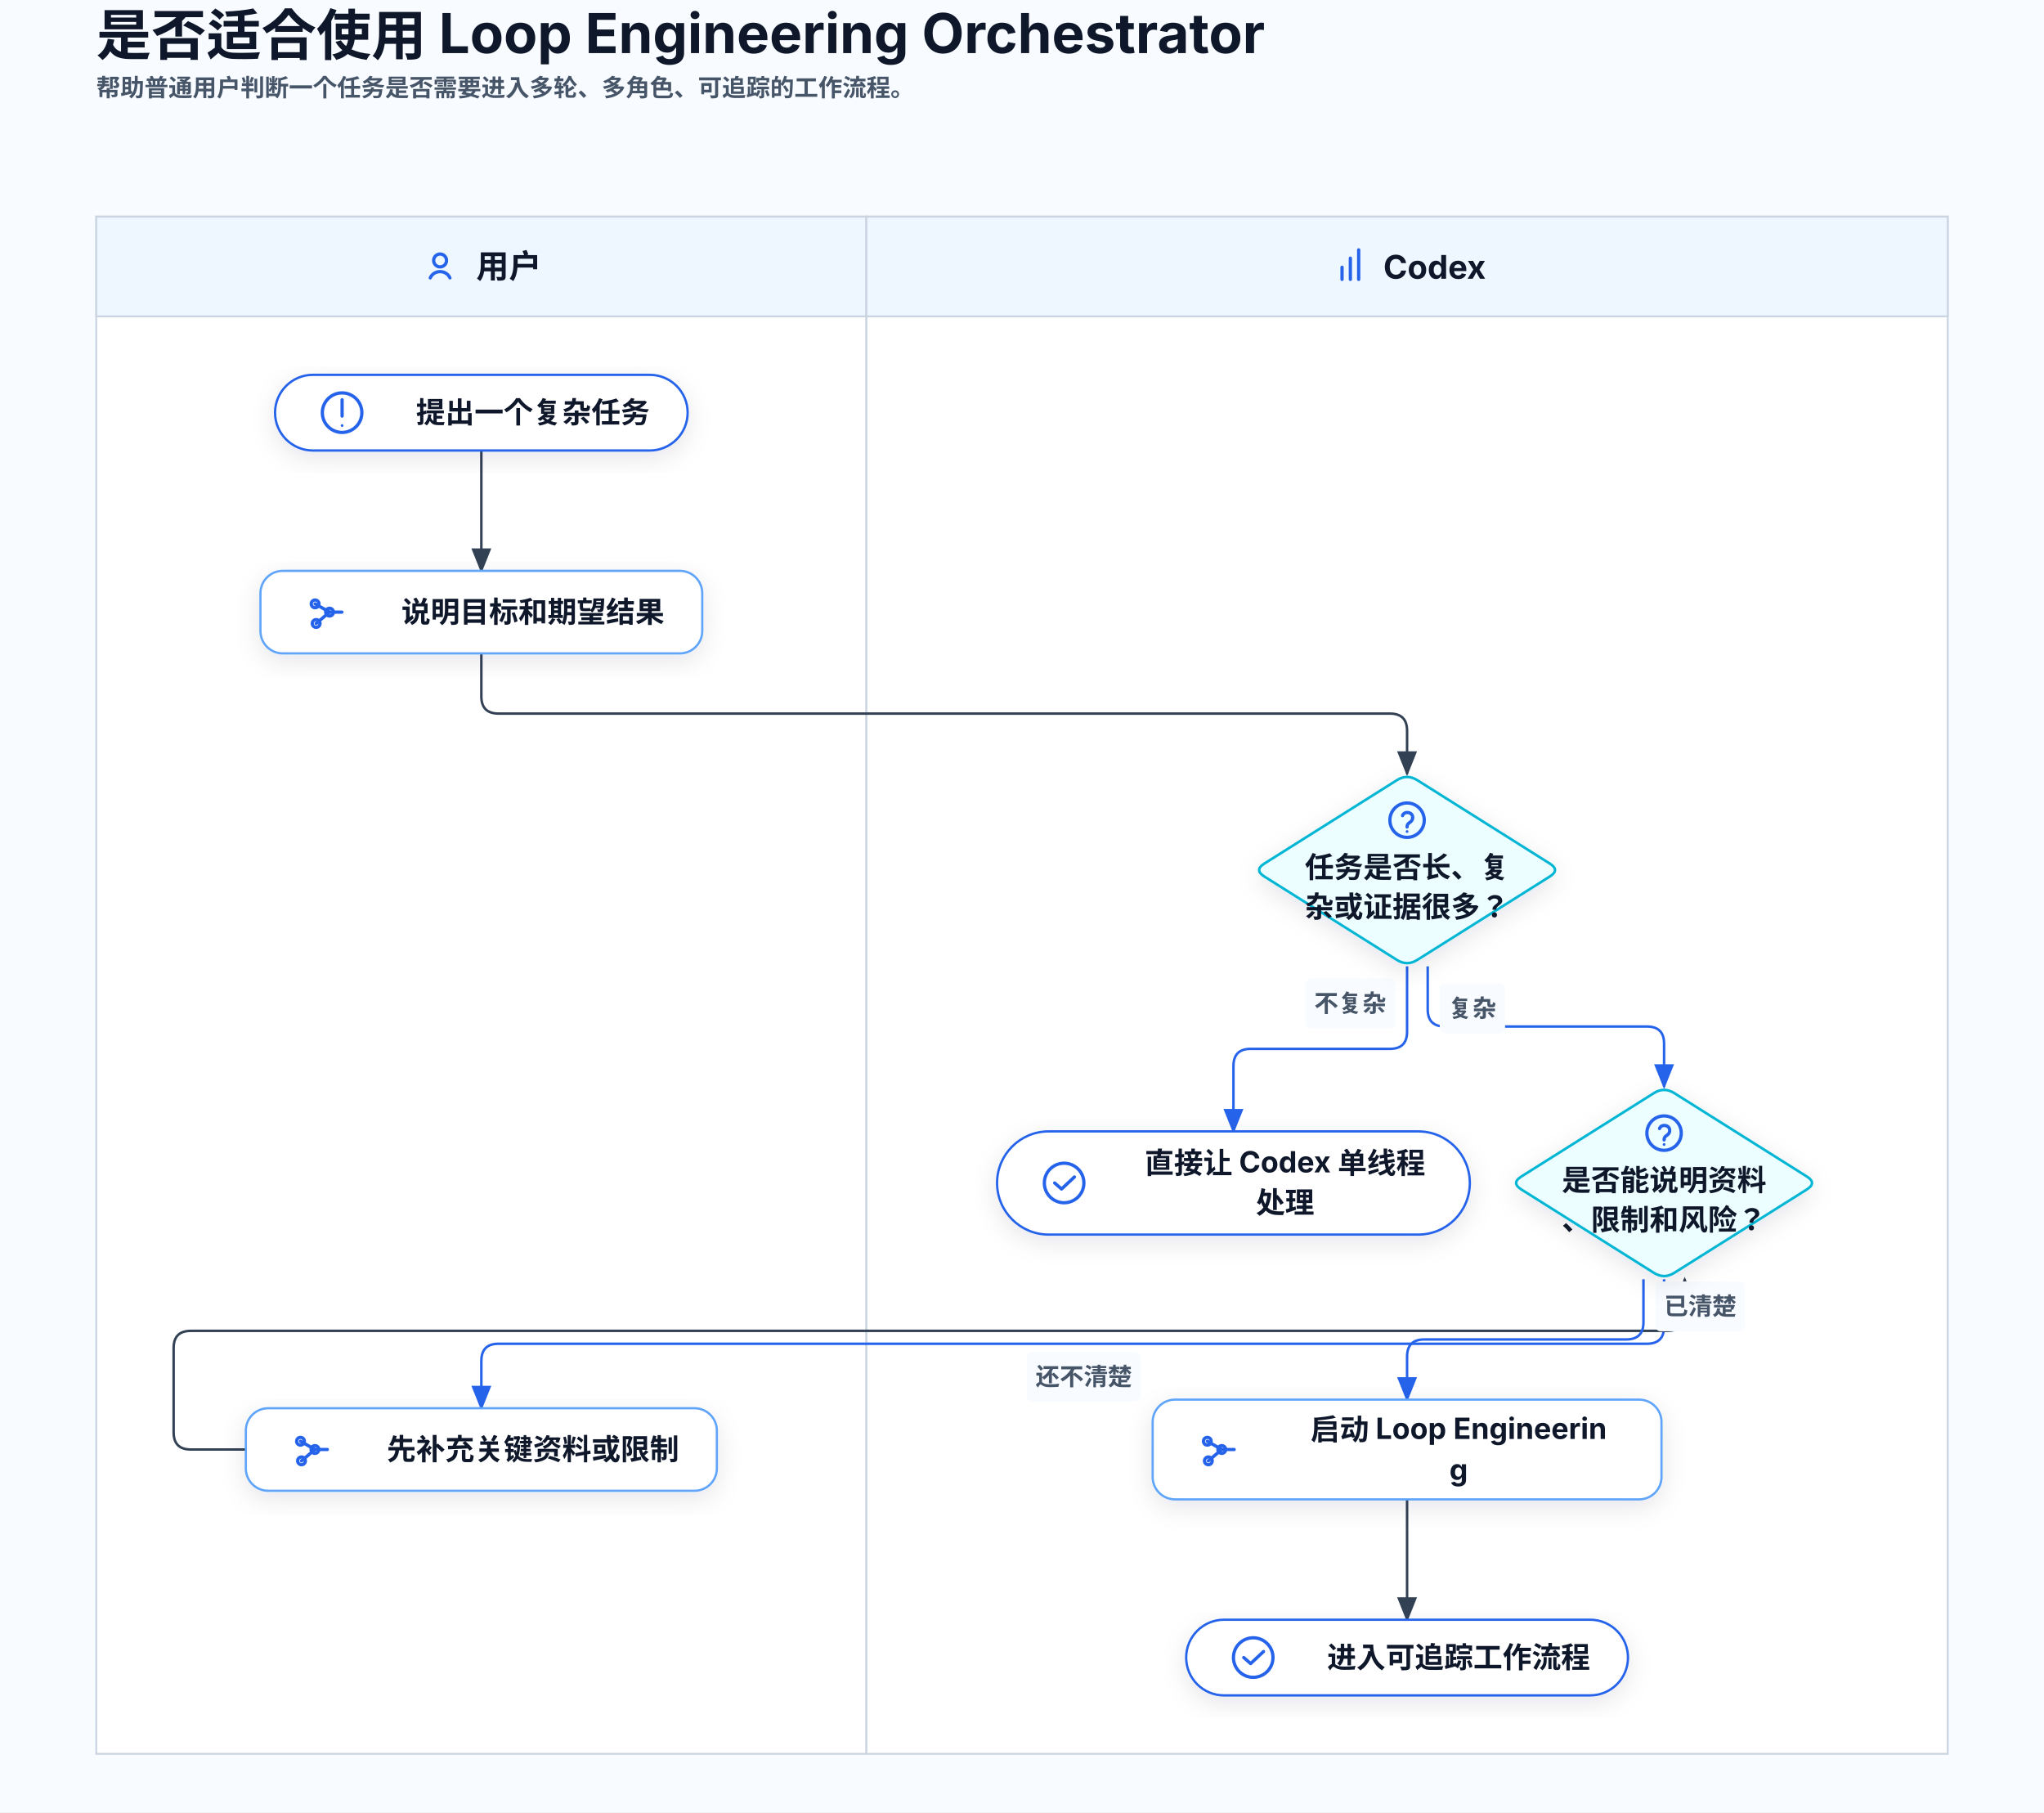
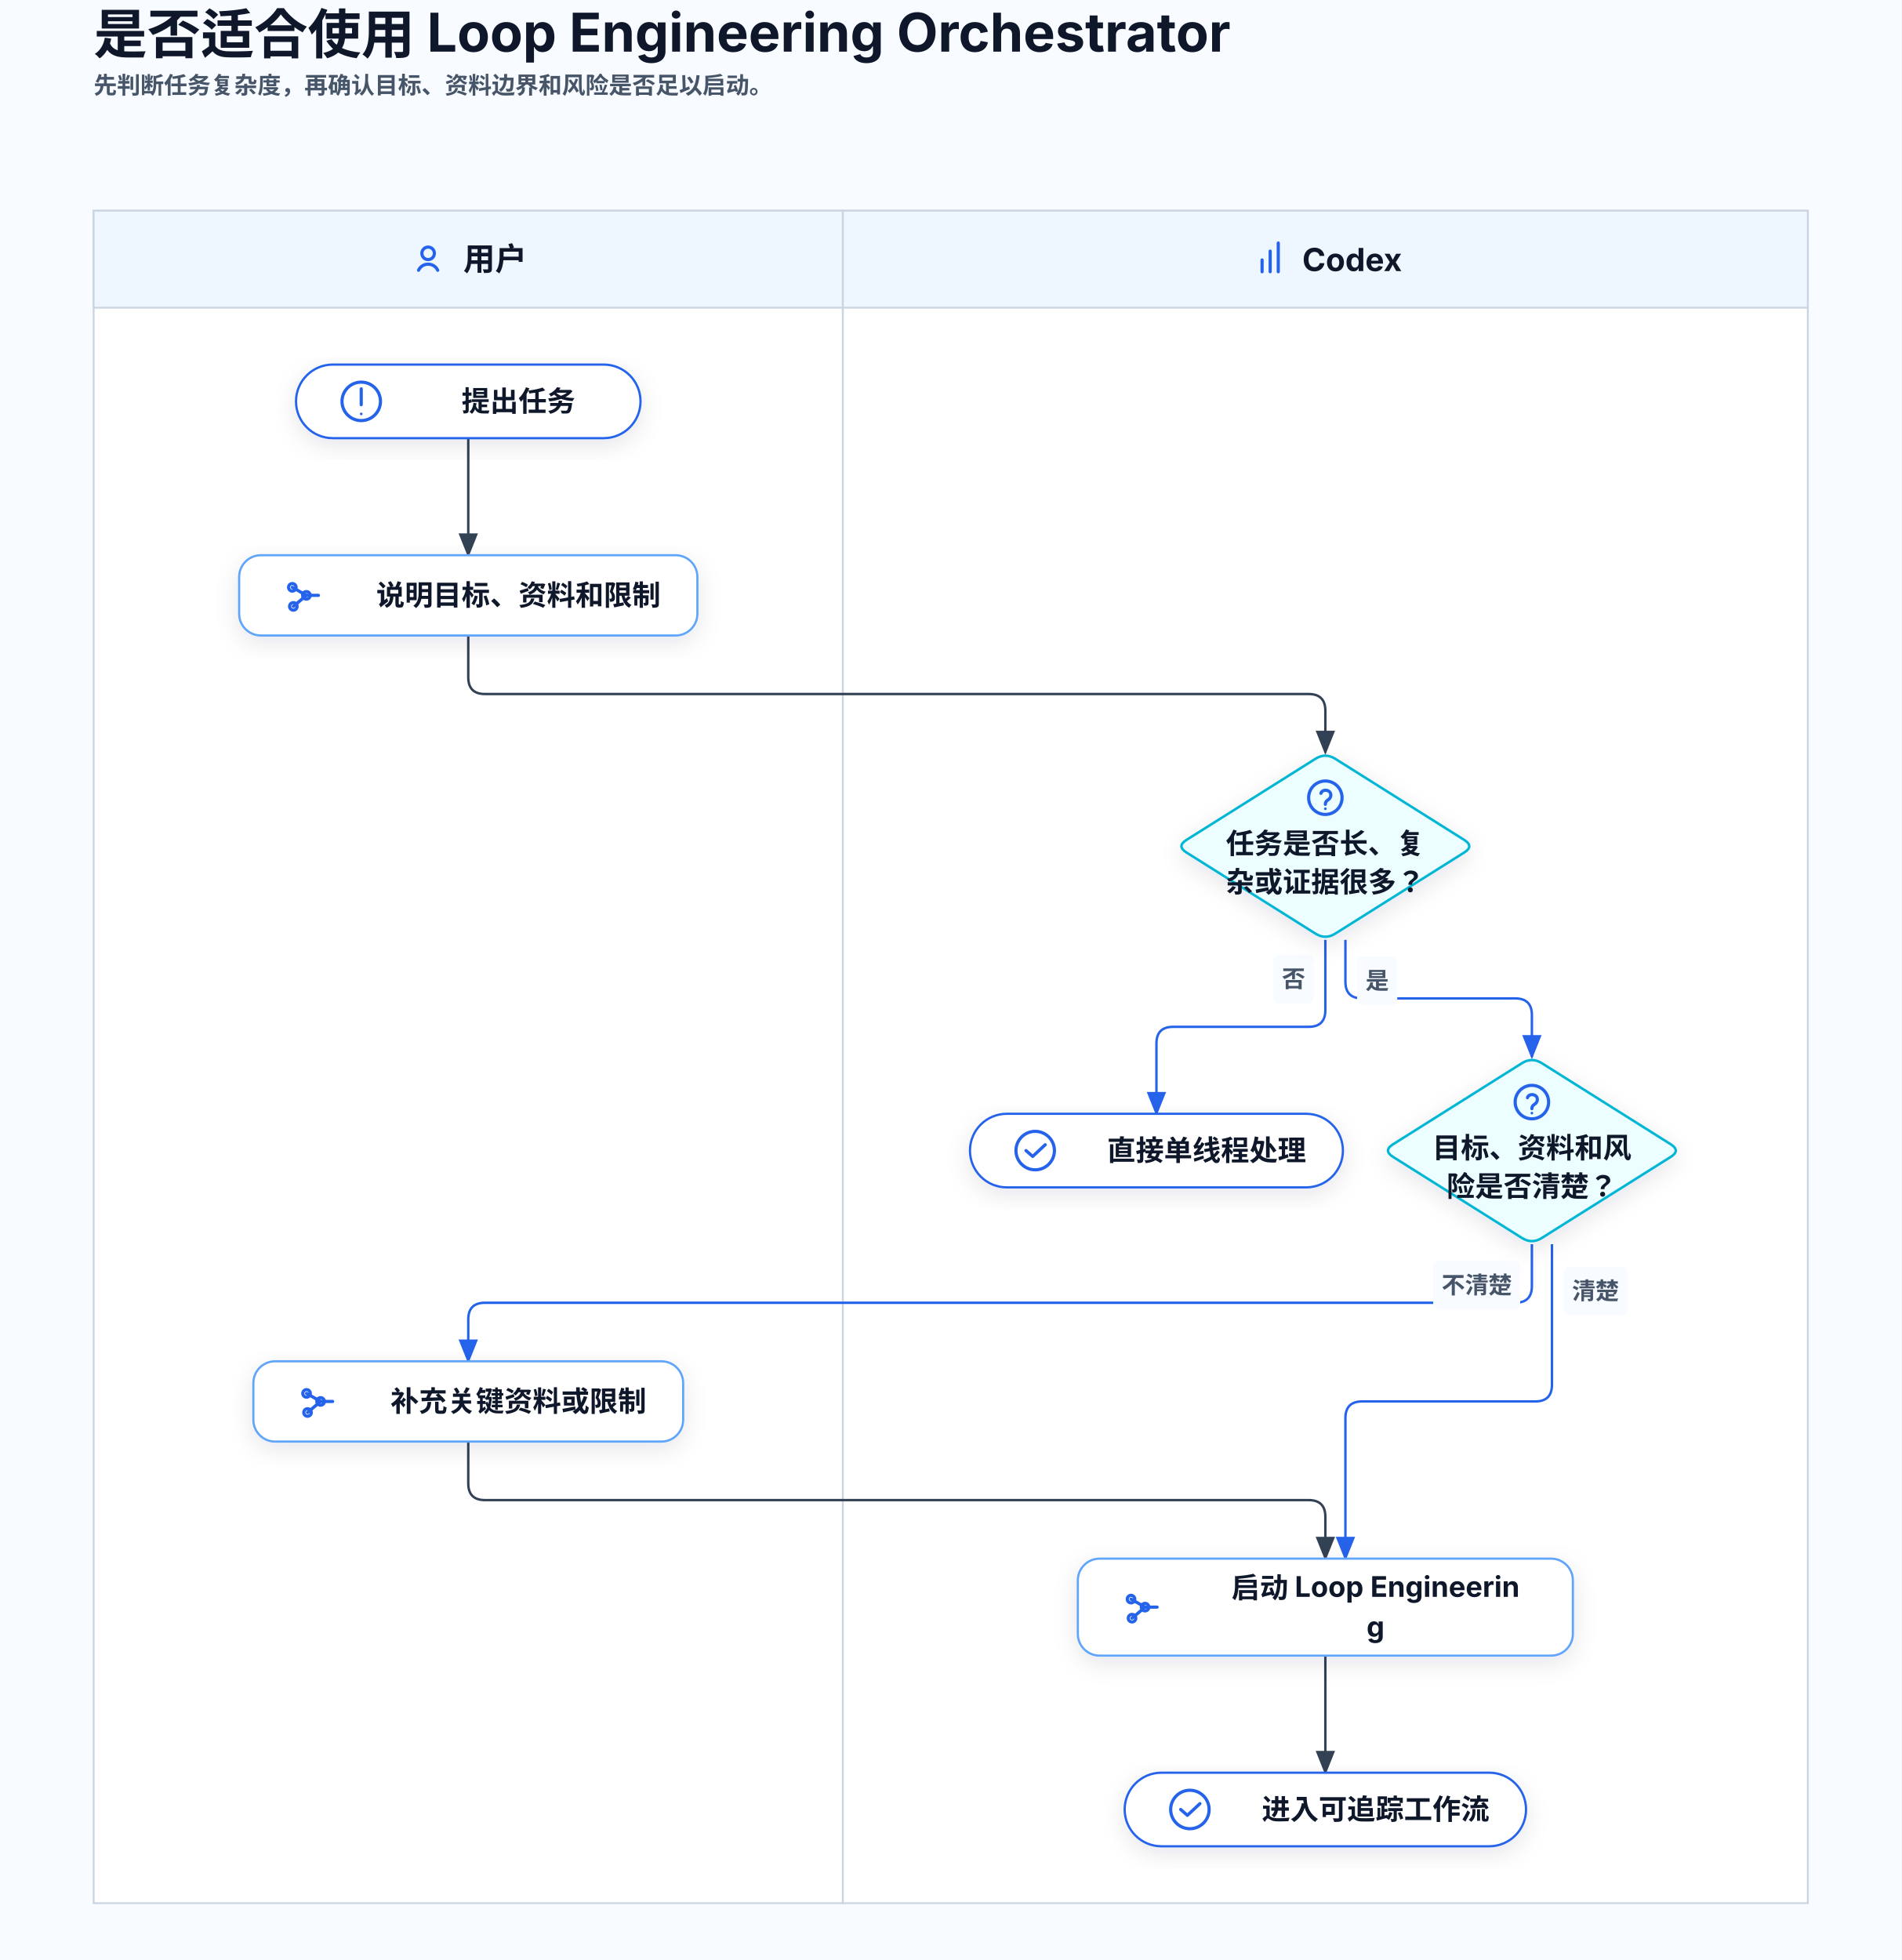
- <svg xmlns="http://www.w3.org/2000/svg" width="1189" height="1054" viewBox="0 0 1189 1054" role="img" data-style-id="modern-tech" aria-label="是否适合使用 Loop Engineering Orchestrator">
+ <svg xmlns="http://www.w3.org/2000/svg" width="1137" height="1172" viewBox="0 0 1137 1172" role="img" data-style-id="modern-tech" aria-label="是否适合使用 Loop Engineering Orchestrator">
  <defs>
    <marker id="arrow-sequence" markerWidth="10" markerHeight="8" refX="9" refY="4" orient="auto" markerUnits="strokeWidth">
      <path d="M0,0 L10,4 L0,8 z" fill="#334155" />
    </marker>
    <marker id="arrow-conditional" markerWidth="10" markerHeight="8" refX="9" refY="4" orient="auto" markerUnits="strokeWidth">
      <path d="M0,0 L10,4 L0,8 z" fill="#2563EB" />
    </marker>
    <marker id="arrow-exception" markerWidth="10" markerHeight="8" refX="9" refY="4" orient="auto" markerUnits="strokeWidth">
      <path d="M0,0 L10,4 L0,8 z" fill="#F97316" />
    </marker>
    <marker id="arrow-parallel" markerWidth="10" markerHeight="8" refX="9" refY="4" orient="auto" markerUnits="strokeWidth">
      <path d="M0,0 L10,4 L0,8 z" fill="#2563EB" />
    </marker>
    <filter id="modern-tech-soft-shadow" x="-20%" y="-20%" width="140%" height="150%">
      <feDropShadow dx="0" dy="4" stdDeviation="7" flood-color="#0F172A" flood-opacity="0.1" />
    </filter>
  </defs>
-   <rect x="0" y="0" width="1189" height="1054" fill="#F8FBFF" />
+   <rect x="0" y="0" width="1137" height="1172" fill="#F8FBFF" />
  <text x="56" y="32" font-family="Aptos, Segoe UI, Inter, Arial, sans-serif" font-size="32" font-weight="700" fill="#0F172A">是否适合使用 Loop Engineering Orchestrator</text>
-   <text x="56" y="56" font-family="Aptos, Segoe UI, Inter, Arial, sans-serif" font-size="14" font-weight="700" fill="#475569">帮助普通用户判断一个任务是否需要进入多轮、多角色、可追踪的工作流程。</text>
-   <rect data-lane-id="user" x="56" y="126" width="448" height="894" fill="#FFFFFF" stroke="#CBD5E1" stroke-width="1.1" />
+   <text x="56" y="56" font-family="Aptos, Segoe UI, Inter, Arial, sans-serif" font-size="14" font-weight="700" fill="#475569">先判断任务复杂度，再确认目标、资料边界和风险是否足以启动。</text>
+   <rect data-lane-id="user" x="56" y="126" width="448" height="1012" fill="#FFFFFF" stroke="#CBD5E1" stroke-width="1.1" />
  <rect x="56" y="126" width="448" height="58" fill="#EEF6FF" stroke="#CBD5E1" stroke-width="1.1" />
  <g data-lane-icon-for="user" data-icon-name="user">
    <circle cx="256.00" cy="151.48" r="3.74" fill="none" stroke="#2563EB" stroke-width="1.9" stroke-linecap="round" stroke-linejoin="round" />
    <path d="M 250.28 161.60 C 252.48 156.76, 259.52 156.76, 261.72 161.60" fill="none" stroke="#2563EB" stroke-width="1.9" stroke-linecap="round" stroke-linejoin="round" />
  </g>
  <text x="296.0" y="155.0" text-anchor="middle" dominant-baseline="middle" font-family="Aptos, Segoe UI, Inter, Arial, sans-serif" font-size="19" font-weight="700" fill="#0F172A">用户</text>
-   <rect data-lane-id="codex" x="504" y="126" width="629" height="894" fill="#FFFFFF" stroke="#CBD5E1" stroke-width="1.1" />
-   <rect x="504" y="126" width="629" height="58" fill="#EEF6FF" stroke="#CBD5E1" stroke-width="1.1" />
+   <rect data-lane-id="codex" x="504" y="126" width="577" height="1012" fill="#FFFFFF" stroke="#CBD5E1" stroke-width="1.1" />
+   <rect x="504" y="126" width="577" height="58" fill="#EEF6FF" stroke="#CBD5E1" stroke-width="1.1" />
  <g data-lane-icon-for="codex" data-icon-name="chart">
-     <path d="M 780.67 162.48 L 780.67 155.44" fill="none" stroke="#2563EB" stroke-width="1.9" stroke-linecap="round" stroke-linejoin="round" />
-     <path d="M 785.51 162.48 L 785.51 150.16" fill="none" stroke="#2563EB" stroke-width="1.9" stroke-linecap="round" stroke-linejoin="round" />
-     <path d="M 790.35 162.48 L 790.35 145.32" fill="none" stroke="#2563EB" stroke-width="1.9" stroke-linecap="round" stroke-linejoin="round" />
+     <path d="M 754.67 162.48 L 754.67 155.44" fill="none" stroke="#2563EB" stroke-width="1.9" stroke-linecap="round" stroke-linejoin="round" />
+     <path d="M 759.51 162.48 L 759.51 150.16" fill="none" stroke="#2563EB" stroke-width="1.9" stroke-linecap="round" stroke-linejoin="round" />
+     <path d="M 764.35 162.48 L 764.35 145.32" fill="none" stroke="#2563EB" stroke-width="1.9" stroke-linecap="round" stroke-linejoin="round" />
  </g>
-   <text x="834.5" y="155.0" text-anchor="middle" dominant-baseline="middle" font-family="Aptos, Segoe UI, Inter, Arial, sans-serif" font-size="19" font-weight="700" fill="#0F172A">Codex</text>
+   <text x="808.5" y="155.0" text-anchor="middle" dominant-baseline="middle" font-family="Aptos, Segoe UI, Inter, Arial, sans-serif" font-size="19" font-weight="700" fill="#0F172A">Codex</text>
  <path data-edge-id="start-to-describe-goal" data-edge-from="start" data-edge-to="describe-goal" data-edge-from-anchor="bottom" data-edge-to-anchor="top" data-route-points="280.0,262.0 280.0,332.0" d="M 280.0 262.0 L 280.0 332.0" fill="none" stroke="#334155" stroke-width="1.45" marker-end="url(#arrow-sequence)" />
-   <path data-edge-id="describe-goal-to-complexity-check" data-edge-from="describe-goal" data-edge-to="complexity-check" data-edge-from-anchor="bottom" data-edge-to-anchor="top" data-route-points="280.0,380.0 280.0,415.0 818.5,415.0 818.5,450.0" d="M 280.0 380.0 L 280.0 405.0 Q 280.0 415.0 290.0 415.0 L 808.5 415.0 Q 818.5 415.0 818.5 425.0 L 818.5 450.0" fill="none" stroke="#334155" stroke-width="1.45" marker-end="url(#arrow-sequence)" />
-   <path data-edge-id="complexity-check-to-simple-task" data-edge-from="complexity-check" data-edge-to="simple-task" data-edge-from-anchor="bottom" data-edge-to-anchor="top" data-route-points="818.5,562.0 818.5,610.0 717.5,610.0 717.5,658.0" d="M 818.5 562.0 L 818.5 600.0 Q 818.5 610.0 808.5 610.0 L 727.5 610.0 Q 717.5 610.0 717.5 620.0 L 717.5 658.0" fill="none" stroke="#2563EB" stroke-width="1.45" marker-end="url(#arrow-conditional)" />
-   <rect data-edge-label-bg-for="complexity-check-to-simple-task" x="759.5" y="569.1" width="52.0" height="29.0" rx="3" fill="#F8FBFF" />
-   <text data-edge-label-for="complexity-check-to-simple-task" data-edge-label-slot="branch" x="806.5" y="583.6" text-anchor="end" dominant-baseline="middle" font-family="Aptos, Segoe UI, Inter, Arial, sans-serif" font-size="14" font-weight="700" fill="#475569">不复杂</text>
-   <path data-edge-id="complexity-check-to-boundary-check" data-edge-from="complexity-check" data-edge-to="boundary-check" data-edge-from-anchor="bottom" data-edge-to-anchor="top" data-route-points="830.5,562.0 830.5,597.0 968.0,597.0 968.0,632.0" d="M 830.5 562.0 L 830.5 587.0 Q 830.5 597.0 840.5 597.0 L 958.0 597.0 Q 968.0 597.0 968.0 607.0 L 968.0 632.0" fill="none" stroke="#2563EB" stroke-width="1.45" marker-end="url(#arrow-conditional)" />
-   <rect data-edge-label-bg-for="complexity-check-to-boundary-check" x="837.5" y="572.0" width="38.0" height="29.0" rx="3" fill="#F8FBFF" />
-   <text data-edge-label-for="complexity-check-to-boundary-check" data-edge-label-slot="branch" x="842.5" y="586.5" text-anchor="start" dominant-baseline="middle" font-family="Aptos, Segoe UI, Inter, Arial, sans-serif" font-size="14" font-weight="700" fill="#475569">复杂</text>
-   <path data-edge-id="boundary-check-to-ask-basics" data-edge-from="boundary-check" data-edge-to="ask-basics" data-edge-from-anchor="bottom" data-edge-to-anchor="top" data-route-points="968.0,744.0 968.0,781.5 280.0,781.5 280.0,819.0" d="M 968.0 744.0 L 968.0 771.5 Q 968.0 781.5 958.0 781.5 L 290.0 781.5 Q 280.0 781.5 280.0 791.5 L 280.0 819.0" fill="none" stroke="#2563EB" stroke-width="1.45" marker-end="url(#arrow-conditional)" />
-   <rect data-edge-label-bg-for="boundary-check-to-ask-basics" x="597.4" y="786.2" width="66.0" height="29.0" rx="3" fill="#F8FBFF" />
-   <text data-edge-label-for="boundary-check-to-ask-basics" data-edge-label-slot="branch" x="658.4" y="800.7" text-anchor="end" dominant-baseline="middle" font-family="Aptos, Segoe UI, Inter, Arial, sans-serif" font-size="14" font-weight="700" fill="#475569">还不清楚</text>
-   <path data-edge-id="ask-basics-to-boundary-check" data-edge-from="ask-basics" data-edge-to="boundary-check" data-edge-from-anchor="left" data-edge-to-anchor="bottom" data-route-points="143.0,843.0 101.0,843.0 101.0,774.0 980.0,774.0 980.0,744.0" d="M 143.0 843.0 L 111.0 843.0 Q 101.0 843.0 101.0 833.0 L 101.0 784.0 Q 101.0 774.0 111.0 774.0 L 970.0 774.0 Q 980.0 774.0 980.0 764.0 L 980.0 744.0" fill="none" stroke="#334155" stroke-width="1.45" marker-end="url(#arrow-sequence)" />
-   <path data-edge-id="boundary-check-to-choose-loop" data-edge-from="boundary-check" data-edge-to="choose-loop" data-edge-from-anchor="bottom" data-edge-to-anchor="top" data-route-points="956.0,744.0 956.0,779.0 818.5,779.0 818.5,814.0" d="M 956.0 744.0 L 956.0 769.0 Q 956.0 779.0 946.0 779.0 L 828.5 779.0 Q 818.5 779.0 818.5 789.0 L 818.5 814.0" fill="none" stroke="#2563EB" stroke-width="1.45" marker-end="url(#arrow-conditional)" />
-   <rect data-edge-label-bg-for="boundary-check-to-choose-loop" x="963.0" y="745.25" width="52.0" height="29.0" rx="3" fill="#F8FBFF" />
-   <text data-edge-label-for="boundary-check-to-choose-loop" data-edge-label-slot="branch" x="968.0" y="759.75" text-anchor="start" dominant-baseline="middle" font-family="Aptos, Segoe UI, Inter, Arial, sans-serif" font-size="14" font-weight="700" fill="#475569">已清楚</text>
-   <path data-edge-id="choose-loop-to-ready" data-edge-from="choose-loop" data-edge-to="ready" data-edge-from-anchor="bottom" data-edge-to-anchor="top" data-route-points="818.5,872.0 818.5,942.0" d="M 818.5 872.0 L 818.5 942.0" fill="none" stroke="#334155" stroke-width="1.45" marker-end="url(#arrow-sequence)" />
+   <path data-edge-id="describe-goal-to-complexity-check" data-edge-from="describe-goal" data-edge-to="complexity-check" data-edge-from-anchor="bottom" data-edge-to-anchor="top" data-route-points="280.0,380.0 280.0,415.0 792.5,415.0 792.5,450.0" d="M 280.0 380.0 L 280.0 405.0 Q 280.0 415.0 290.0 415.0 L 782.5 415.0 Q 792.5 415.0 792.5 425.0 L 792.5 450.0" fill="none" stroke="#334155" stroke-width="1.45" marker-end="url(#arrow-sequence)" />
+   <path data-edge-id="complexity-check-to-simple-task" data-edge-from="complexity-check" data-edge-to="simple-task" data-edge-from-anchor="bottom" data-edge-to-anchor="top" data-route-points="792.5,562.0 792.5,614.0 691.5,614.0 691.5,666.0" d="M 792.5 562.0 L 792.5 604.0 Q 792.5 614.0 782.5 614.0 L 701.5 614.0 Q 691.5 614.0 691.5 624.0 L 691.5 666.0" fill="none" stroke="#2563EB" stroke-width="1.45" marker-end="url(#arrow-conditional)" />
+   <rect data-edge-label-bg-for="complexity-check-to-simple-task" x="761.5" y="570.9" width="24.0" height="29.0" rx="3" fill="#F8FBFF" />
+   <text data-edge-label-for="complexity-check-to-simple-task" data-edge-label-slot="branch" x="780.5" y="585.4" text-anchor="end" dominant-baseline="middle" font-family="Aptos, Segoe UI, Inter, Arial, sans-serif" font-size="14" font-weight="700" fill="#475569">否</text>
+   <path data-edge-id="complexity-check-to-boundary-check" data-edge-from="complexity-check" data-edge-to="boundary-check" data-edge-from-anchor="bottom" data-edge-to-anchor="top" data-route-points="804.5,562.0 804.5,597.0 916.0,597.0 916.0,632.0" d="M 804.5 562.0 L 804.5 587.0 Q 804.5 597.0 814.5 597.0 L 906.0 597.0 Q 916.0 597.0 916.0 607.0 L 916.0 632.0" fill="none" stroke="#2563EB" stroke-width="1.45" marker-end="url(#arrow-conditional)" />
+   <rect data-edge-label-bg-for="complexity-check-to-boundary-check" x="811.5" y="572.0" width="24.0" height="29.0" rx="3" fill="#F8FBFF" />
+   <text data-edge-label-for="complexity-check-to-boundary-check" data-edge-label-slot="branch" x="816.5" y="586.5" text-anchor="start" dominant-baseline="middle" font-family="Aptos, Segoe UI, Inter, Arial, sans-serif" font-size="14" font-weight="700" fill="#475569">是</text>
+   <path data-edge-id="boundary-check-to-ask-basics" data-edge-from="boundary-check" data-edge-to="ask-basics" data-edge-from-anchor="bottom" data-edge-to-anchor="top" data-route-points="916.0,744.0 916.0,779.0 280.0,779.0 280.0,814.0" d="M 916.0 744.0 L 916.0 769.0 Q 916.0 779.0 906.0 779.0 L 290.0 779.0 Q 280.0 779.0 280.0 789.0 L 280.0 814.0" fill="none" stroke="#2563EB" stroke-width="1.45" marker-end="url(#arrow-conditional)" />
+   <rect data-edge-label-bg-for="boundary-check-to-ask-basics" x="857.0" y="754.0" width="52.0" height="29.0" rx="3" fill="#F8FBFF" />
+   <text data-edge-label-for="boundary-check-to-ask-basics" data-edge-label-slot="branch" x="904.0" y="768.5" text-anchor="end" dominant-baseline="middle" font-family="Aptos, Segoe UI, Inter, Arial, sans-serif" font-size="14" font-weight="700" fill="#475569">不清楚</text>
+   <path data-edge-id="ask-basics-to-choose-loop" data-edge-from="ask-basics" data-edge-to="choose-loop" data-edge-from-anchor="bottom" data-edge-to-anchor="top" data-route-points="280.0,862.0 280.0,897.0 792.5,897.0 792.5,932.0" d="M 280.0 862.0 L 280.0 887.0 Q 280.0 897.0 290.0 897.0 L 782.5 897.0 Q 792.5 897.0 792.5 907.0 L 792.5 932.0" fill="none" stroke="#334155" stroke-width="1.45" marker-end="url(#arrow-sequence)" />
+   <path data-edge-id="boundary-check-to-choose-loop" data-edge-from="boundary-check" data-edge-to="choose-loop" data-edge-from-anchor="bottom" data-edge-to-anchor="top" data-route-points="928.0,744.0 928.0,838.0 804.5,838.0 804.5,932.0" d="M 928.0 744.0 L 928.0 828.0 Q 928.0 838.0 918.0 838.0 L 814.5 838.0 Q 804.5 838.0 804.5 848.0 L 804.5 932.0" fill="none" stroke="#2563EB" stroke-width="1.45" marker-end="url(#arrow-conditional)" />
+   <rect data-edge-label-bg-for="boundary-check-to-choose-loop" x="935.0" y="757.5" width="38.0" height="29.0" rx="3" fill="#F8FBFF" />
+   <text data-edge-label-for="boundary-check-to-choose-loop" data-edge-label-slot="branch" x="940.0" y="772.0" text-anchor="start" dominant-baseline="middle" font-family="Aptos, Segoe UI, Inter, Arial, sans-serif" font-size="14" font-weight="700" fill="#475569">清楚</text>
+   <path data-edge-id="choose-loop-to-ready" data-edge-from="choose-loop" data-edge-to="ready" data-edge-from-anchor="bottom" data-edge-to-anchor="top" data-route-points="792.5,990.0 792.5,1060.0" d="M 792.5 990.0 L 792.5 1060.0" fill="none" stroke="#334155" stroke-width="1.45" marker-end="url(#arrow-sequence)" />
  <g data-node-id="start" data-node-type="start" data-node-shape="pill">
-     <rect x="160" y="218" width="240" height="44" rx="22.0" fill="#FFFFFF" stroke="#2563EB" stroke-width="1.35" filter="url(#modern-tech-soft-shadow)" />
+     <rect x="177" y="218" width="206" height="44" rx="22.0" fill="#FFFFFF" stroke="#2563EB" stroke-width="1.35" filter="url(#modern-tech-soft-shadow)" />
    <g data-node-icon-for="start" data-icon-name="alert">
-       <circle cx="199.00" cy="240.00" r="11.50" fill="none" stroke="#2563EB" stroke-width="1.9" stroke-linecap="round" stroke-linejoin="round" />
-       <path d="M 199.00 232.50 L 199.00 242.00" fill="none" stroke="#2563EB" stroke-width="1.9" stroke-linecap="round" stroke-linejoin="round" />
-       <circle cx="199.00" cy="247.50" r="0.8" fill="#2563EB" />
+       <circle cx="216.00" cy="240.00" r="11.50" fill="none" stroke="#2563EB" stroke-width="1.9" stroke-linecap="round" stroke-linejoin="round" />
+       <path d="M 216.00 232.50 L 216.00 242.00" fill="none" stroke="#2563EB" stroke-width="1.9" stroke-linecap="round" stroke-linejoin="round" />
+       <circle cx="216.00" cy="247.50" r="0.8" fill="#2563EB" />
    </g>
-     <text x="310.0" y="240.0" text-anchor="middle" dominant-baseline="middle" font-family="Aptos, Segoe UI, Inter, Arial, sans-serif" font-size="17" fill="#0F172A" font-weight="700">提出一个复杂任务</text>
+     <text x="310.0" y="240.0" text-anchor="middle" dominant-baseline="middle" font-family="Aptos, Segoe UI, Inter, Arial, sans-serif" font-size="17" fill="#0F172A" font-weight="700">提出任务</text>
  </g>
  <g data-node-id="describe-goal" data-node-type="task" data-node-shape="rect">
-     <rect x="151.5" y="332" width="257" height="48" rx="13" fill="#FFFFFF" stroke="#60A5FA" stroke-width="1.3" filter="url(#modern-tech-soft-shadow)" />
+     <rect x="143" y="332" width="274" height="48" rx="13" fill="#FFFFFF" stroke="#60A5FA" stroke-width="1.3" filter="url(#modern-tech-soft-shadow)" />
    <g data-node-icon-for="describe-goal" data-icon-name="activity">
-       <path d="M 183.30 351.20 L 191.70 356.00 L 183.90 362.60" fill="none" stroke="#2563EB" stroke-width="1.9" stroke-linecap="round" stroke-linejoin="round" />
-       <circle cx="183.30" cy="351.20" r="2.25" fill="none" stroke="#2563EB" stroke-width="1.9" stroke-linecap="round" stroke-linejoin="round" />
-       <circle cx="191.70" cy="356.00" r="2.25" fill="none" stroke="#2563EB" stroke-width="1.9" stroke-linecap="round" stroke-linejoin="round" />
-       <circle cx="183.90" cy="362.60" r="2.25" fill="none" stroke="#2563EB" stroke-width="1.9" stroke-linecap="round" stroke-linejoin="round" />
-       <path d="M 191.70 356.00 L 198.90 356.00" fill="none" stroke="#2563EB" stroke-width="1.9" stroke-linecap="round" stroke-linejoin="round" />
+       <path d="M 174.80 351.20 L 183.20 356.00 L 175.40 362.60" fill="none" stroke="#2563EB" stroke-width="1.9" stroke-linecap="round" stroke-linejoin="round" />
+       <circle cx="174.80" cy="351.20" r="2.25" fill="none" stroke="#2563EB" stroke-width="1.9" stroke-linecap="round" stroke-linejoin="round" />
+       <circle cx="183.20" cy="356.00" r="2.25" fill="none" stroke="#2563EB" stroke-width="1.9" stroke-linecap="round" stroke-linejoin="round" />
+       <circle cx="175.40" cy="362.60" r="2.25" fill="none" stroke="#2563EB" stroke-width="1.9" stroke-linecap="round" stroke-linejoin="round" />
+       <path d="M 183.20 356.00 L 190.40 356.00" fill="none" stroke="#2563EB" stroke-width="1.9" stroke-linecap="round" stroke-linejoin="round" />
    </g>
-     <text x="310.0" y="356.0" text-anchor="middle" dominant-baseline="middle" font-family="Aptos, Segoe UI, Inter, Arial, sans-serif" font-size="17" fill="#0F172A" font-weight="700">说明目标和期望结果</text>
+     <text x="310.0" y="356.0" text-anchor="middle" dominant-baseline="middle" font-family="Aptos, Segoe UI, Inter, Arial, sans-serif" font-size="17" fill="#0F172A" font-weight="700">说明目标、资料和限制</text>
  </g>
  <g data-node-id="complexity-check" data-node-type="decision" data-node-shape="diamond">
-     <path d="M 812.58 453.73 Q 818.5 450 824.42 453.73 L 901.58 502.27 Q 907.5 506.0 901.58 509.73 L 824.42 558.27 Q 818.5 562 812.58 558.27 L 735.42 509.73 Q 729.5 506.0 735.42 502.27 L 812.58 453.73 Z" fill="#ECFEFF" stroke="#06B6D4" stroke-width="1.5" filter="url(#modern-tech-soft-shadow)" />
+     <path d="M 786.58 453.73 Q 792.5 450 798.42 453.73 L 875.58 502.27 Q 881.5 506.0 875.58 509.73 L 798.42 558.27 Q 792.5 562 786.58 558.27 L 709.42 509.73 Q 703.5 506.0 709.42 502.27 L 786.58 453.73 Z" fill="#ECFEFF" stroke="#06B6D4" stroke-width="1.5" filter="url(#modern-tech-soft-shadow)" />
    <g data-node-icon-for="complexity-check" data-icon-name="question">
-       <circle cx="818.50" cy="477.00" r="10.00" fill="none" stroke="#2563EB" stroke-width="1.9" stroke-linecap="round" stroke-linejoin="round" />
-       <path d="M 815.86 474.36 C 816.74 471.28, 822.90 472.16, 821.58 476.56 C 820.70 478.76, 818.50 478.32, 818.50 480.96" fill="none" stroke="#2563EB" stroke-width="1.9" stroke-linecap="round" stroke-linejoin="round" />
-       <circle cx="818.50" cy="483.60" r="0.8" fill="#2563EB" />
+       <circle cx="792.50" cy="477.00" r="10.00" fill="none" stroke="#2563EB" stroke-width="1.9" stroke-linecap="round" stroke-linejoin="round" />
+       <path d="M 789.86 474.36 C 790.74 471.28, 796.90 472.16, 795.58 476.56 C 794.70 478.76, 792.50 478.32, 792.50 480.96" fill="none" stroke="#2563EB" stroke-width="1.9" stroke-linecap="round" stroke-linejoin="round" />
+       <circle cx="792.50" cy="483.60" r="0.8" fill="#2563EB" />
    </g>
-     <text x="818.5" y="504.5" text-anchor="middle" dominant-baseline="middle" font-family="Aptos, Segoe UI, Inter, Arial, sans-serif" font-size="17" fill="#0F172A" font-weight="700">任务是否长、复</text>
-     <text x="818.5" y="527.5" text-anchor="middle" dominant-baseline="middle" font-family="Aptos, Segoe UI, Inter, Arial, sans-serif" font-size="17" fill="#0F172A" font-weight="700">杂或证据很多？</text>
+     <text x="792.5" y="504.5" text-anchor="middle" dominant-baseline="middle" font-family="Aptos, Segoe UI, Inter, Arial, sans-serif" font-size="17" fill="#0F172A" font-weight="700">任务是否长、复</text>
+     <text x="792.5" y="527.5" text-anchor="middle" dominant-baseline="middle" font-family="Aptos, Segoe UI, Inter, Arial, sans-serif" font-size="17" fill="#0F172A" font-weight="700">杂或证据很多？</text>
  </g>
  <g data-node-id="simple-task" data-node-type="end" data-node-shape="pill">
-     <rect x="580" y="658" width="275" height="60" rx="30.0" fill="#FFFFFF" stroke="#2563EB" stroke-width="1.35" filter="url(#modern-tech-soft-shadow)" />
+     <rect x="580" y="666" width="223" height="44" rx="22.0" fill="#FFFFFF" stroke="#2563EB" stroke-width="1.35" filter="url(#modern-tech-soft-shadow)" />
    <g data-node-icon-for="simple-task" data-icon-name="check">
      <circle cx="619.00" cy="688.00" r="11.50" fill="none" stroke="#2563EB" stroke-width="1.9" stroke-linecap="round" stroke-linejoin="round" />
      <path d="M 613.50 688.00 L 617.50 691.50 L 625.00 684.50" fill="none" stroke="#2563EB" stroke-width="1.9" stroke-linecap="round" stroke-linejoin="round" />
    </g>
-     <text x="747.5" y="676.5" text-anchor="middle" dominant-baseline="middle" font-family="Aptos, Segoe UI, Inter, Arial, sans-serif" font-size="17" fill="#0F172A" font-weight="700">直接让 Codex 单线程</text>
-     <text x="747.5" y="699.5" text-anchor="middle" dominant-baseline="middle" font-family="Aptos, Segoe UI, Inter, Arial, sans-serif" font-size="17" fill="#0F172A" font-weight="700">处理</text>
+     <text x="721.5" y="688.0" text-anchor="middle" dominant-baseline="middle" font-family="Aptos, Segoe UI, Inter, Arial, sans-serif" font-size="17" fill="#0F172A" font-weight="700">直接单线程处理</text>
  </g>
  <g data-node-id="boundary-check" data-node-type="decision" data-node-shape="diamond">
-     <path d="M 962.08 635.73 Q 968.0 632 973.92 635.73 L 1051.08 684.27 Q 1057 688.0 1051.08 691.73 L 973.92 740.27 Q 968.0 744 962.08 740.27 L 884.92 691.73 Q 879 688.0 884.92 684.27 L 962.08 635.73 Z" fill="#ECFEFF" stroke="#06B6D4" stroke-width="1.5" filter="url(#modern-tech-soft-shadow)" />
+     <path d="M 910.08 635.73 Q 916.0 632 921.92 635.73 L 999.08 684.27 Q 1005 688.0 999.08 691.73 L 921.92 740.27 Q 916.0 744 910.08 740.27 L 832.92 691.73 Q 827 688.0 832.92 684.27 L 910.08 635.73 Z" fill="#ECFEFF" stroke="#06B6D4" stroke-width="1.5" filter="url(#modern-tech-soft-shadow)" />
    <g data-node-icon-for="boundary-check" data-icon-name="question">
-       <circle cx="968.00" cy="659.00" r="10.00" fill="none" stroke="#2563EB" stroke-width="1.9" stroke-linecap="round" stroke-linejoin="round" />
-       <path d="M 965.36 656.36 C 966.24 653.28, 972.40 654.16, 971.08 658.56 C 970.20 660.76, 968.00 660.32, 968.00 662.96" fill="none" stroke="#2563EB" stroke-width="1.9" stroke-linecap="round" stroke-linejoin="round" />
-       <circle cx="968.00" cy="665.60" r="0.8" fill="#2563EB" />
+       <circle cx="916.00" cy="659.00" r="10.00" fill="none" stroke="#2563EB" stroke-width="1.9" stroke-linecap="round" stroke-linejoin="round" />
+       <path d="M 913.36 656.36 C 914.24 653.28, 920.40 654.16, 919.08 658.56 C 918.20 660.76, 916.00 660.32, 916.00 662.96" fill="none" stroke="#2563EB" stroke-width="1.9" stroke-linecap="round" stroke-linejoin="round" />
+       <circle cx="916.00" cy="665.60" r="0.8" fill="#2563EB" />
    </g>
-     <text x="968.0" y="686.5" text-anchor="middle" dominant-baseline="middle" font-family="Aptos, Segoe UI, Inter, Arial, sans-serif" font-size="17" fill="#0F172A" font-weight="700">是否能说明资料</text>
-     <text x="968.0" y="709.5" text-anchor="middle" dominant-baseline="middle" font-family="Aptos, Segoe UI, Inter, Arial, sans-serif" font-size="17" fill="#0F172A" font-weight="700">、限制和风险？</text>
+     <text x="916.0" y="686.5" text-anchor="middle" dominant-baseline="middle" font-family="Aptos, Segoe UI, Inter, Arial, sans-serif" font-size="17" fill="#0F172A" font-weight="700">目标、资料和风</text>
+     <text x="916.0" y="709.5" text-anchor="middle" dominant-baseline="middle" font-family="Aptos, Segoe UI, Inter, Arial, sans-serif" font-size="17" fill="#0F172A" font-weight="700">险是否清楚？</text>
  </g>
  <g data-node-id="ask-basics" data-node-type="task" data-node-shape="rect">
-     <rect x="143" y="819" width="274" height="48" rx="13" fill="#FFFFFF" stroke="#60A5FA" stroke-width="1.3" filter="url(#modern-tech-soft-shadow)" />
+     <rect x="151.5" y="814" width="257" height="48" rx="13" fill="#FFFFFF" stroke="#60A5FA" stroke-width="1.3" filter="url(#modern-tech-soft-shadow)" />
    <g data-node-icon-for="ask-basics" data-icon-name="activity">
-       <path d="M 174.80 838.20 L 183.20 843.00 L 175.40 849.60" fill="none" stroke="#2563EB" stroke-width="1.9" stroke-linecap="round" stroke-linejoin="round" />
-       <circle cx="174.80" cy="838.20" r="2.25" fill="none" stroke="#2563EB" stroke-width="1.9" stroke-linecap="round" stroke-linejoin="round" />
-       <circle cx="183.20" cy="843.00" r="2.25" fill="none" stroke="#2563EB" stroke-width="1.9" stroke-linecap="round" stroke-linejoin="round" />
-       <circle cx="175.40" cy="849.60" r="2.25" fill="none" stroke="#2563EB" stroke-width="1.9" stroke-linecap="round" stroke-linejoin="round" />
-       <path d="M 183.20 843.00 L 190.40 843.00" fill="none" stroke="#2563EB" stroke-width="1.9" stroke-linecap="round" stroke-linejoin="round" />
+       <path d="M 183.30 833.20 L 191.70 838.00 L 183.90 844.60" fill="none" stroke="#2563EB" stroke-width="1.9" stroke-linecap="round" stroke-linejoin="round" />
+       <circle cx="183.30" cy="833.20" r="2.25" fill="none" stroke="#2563EB" stroke-width="1.9" stroke-linecap="round" stroke-linejoin="round" />
+       <circle cx="191.70" cy="838.00" r="2.25" fill="none" stroke="#2563EB" stroke-width="1.9" stroke-linecap="round" stroke-linejoin="round" />
+       <circle cx="183.90" cy="844.60" r="2.25" fill="none" stroke="#2563EB" stroke-width="1.9" stroke-linecap="round" stroke-linejoin="round" />
+       <path d="M 191.70 838.00 L 198.90 838.00" fill="none" stroke="#2563EB" stroke-width="1.9" stroke-linecap="round" stroke-linejoin="round" />
    </g>
-     <text x="310.0" y="843.0" text-anchor="middle" dominant-baseline="middle" font-family="Aptos, Segoe UI, Inter, Arial, sans-serif" font-size="17" fill="#0F172A" font-weight="700">先补充关键资料或限制</text>
+     <text x="310.0" y="838.0" text-anchor="middle" dominant-baseline="middle" font-family="Aptos, Segoe UI, Inter, Arial, sans-serif" font-size="17" fill="#0F172A" font-weight="700">补充关键资料或限制</text>
  </g>
  <g data-node-id="choose-loop" data-node-type="task" data-node-shape="rect">
-     <rect x="670.5" y="814" width="296" height="58" rx="13" fill="#FFFFFF" stroke="#60A5FA" stroke-width="1.3" filter="url(#modern-tech-soft-shadow)" />
+     <rect x="644.5" y="932" width="296" height="58" rx="13" fill="#FFFFFF" stroke="#60A5FA" stroke-width="1.3" filter="url(#modern-tech-soft-shadow)" />
    <g data-node-icon-for="choose-loop" data-icon-name="activity">
-       <path d="M 702.30 838.20 L 710.70 843.00 L 702.90 849.60" fill="none" stroke="#2563EB" stroke-width="1.9" stroke-linecap="round" stroke-linejoin="round" />
-       <circle cx="702.30" cy="838.20" r="2.25" fill="none" stroke="#2563EB" stroke-width="1.9" stroke-linecap="round" stroke-linejoin="round" />
-       <circle cx="710.70" cy="843.00" r="2.25" fill="none" stroke="#2563EB" stroke-width="1.9" stroke-linecap="round" stroke-linejoin="round" />
-       <circle cx="702.90" cy="849.60" r="2.25" fill="none" stroke="#2563EB" stroke-width="1.9" stroke-linecap="round" stroke-linejoin="round" />
-       <path d="M 710.70 843.00 L 717.90 843.00" fill="none" stroke="#2563EB" stroke-width="1.9" stroke-linecap="round" stroke-linejoin="round" />
+       <path d="M 676.30 956.20 L 684.70 961.00 L 676.90 967.60" fill="none" stroke="#2563EB" stroke-width="1.9" stroke-linecap="round" stroke-linejoin="round" />
+       <circle cx="676.30" cy="956.20" r="2.25" fill="none" stroke="#2563EB" stroke-width="1.9" stroke-linecap="round" stroke-linejoin="round" />
+       <circle cx="684.70" cy="961.00" r="2.25" fill="none" stroke="#2563EB" stroke-width="1.9" stroke-linecap="round" stroke-linejoin="round" />
+       <circle cx="676.90" cy="967.60" r="2.25" fill="none" stroke="#2563EB" stroke-width="1.9" stroke-linecap="round" stroke-linejoin="round" />
+       <path d="M 684.70 961.00 L 691.90 961.00" fill="none" stroke="#2563EB" stroke-width="1.9" stroke-linecap="round" stroke-linejoin="round" />
    </g>
-     <text x="848.5" y="831.5" text-anchor="middle" dominant-baseline="middle" font-family="Aptos, Segoe UI, Inter, Arial, sans-serif" font-size="17" fill="#0F172A" font-weight="700">启动 Loop Engineerin</text>
-     <text x="848.5" y="854.5" text-anchor="middle" dominant-baseline="middle" font-family="Aptos, Segoe UI, Inter, Arial, sans-serif" font-size="17" fill="#0F172A" font-weight="700">g</text>
+     <text x="822.5" y="949.5" text-anchor="middle" dominant-baseline="middle" font-family="Aptos, Segoe UI, Inter, Arial, sans-serif" font-size="17" fill="#0F172A" font-weight="700">启动 Loop Engineerin</text>
+     <text x="822.5" y="972.5" text-anchor="middle" dominant-baseline="middle" font-family="Aptos, Segoe UI, Inter, Arial, sans-serif" font-size="17" fill="#0F172A" font-weight="700">g</text>
  </g>
  <g data-node-id="ready" data-node-type="end" data-node-shape="pill">
-     <rect x="690" y="942" width="257" height="44" rx="22.0" fill="#FFFFFF" stroke="#2563EB" stroke-width="1.35" filter="url(#modern-tech-soft-shadow)" />
+     <rect x="672.5" y="1060" width="240" height="44" rx="22.0" fill="#FFFFFF" stroke="#2563EB" stroke-width="1.35" filter="url(#modern-tech-soft-shadow)" />
    <g data-node-icon-for="ready" data-icon-name="check">
-       <circle cx="729.00" cy="964.00" r="11.50" fill="none" stroke="#2563EB" stroke-width="1.9" stroke-linecap="round" stroke-linejoin="round" />
-       <path d="M 723.50 964.00 L 727.50 967.50 L 735.00 960.50" fill="none" stroke="#2563EB" stroke-width="1.9" stroke-linecap="round" stroke-linejoin="round" />
+       <circle cx="711.50" cy="1082.00" r="11.50" fill="none" stroke="#2563EB" stroke-width="1.9" stroke-linecap="round" stroke-linejoin="round" />
+       <path d="M 706.00 1082.00 L 710.00 1085.50 L 717.50 1078.50" fill="none" stroke="#2563EB" stroke-width="1.9" stroke-linecap="round" stroke-linejoin="round" />
    </g>
-     <text x="848.5" y="964.0" text-anchor="middle" dominant-baseline="middle" font-family="Aptos, Segoe UI, Inter, Arial, sans-serif" font-size="17" fill="#0F172A" font-weight="700">进入可追踪工作流程</text>
+     <text x="822.5" y="1082.0" text-anchor="middle" dominant-baseline="middle" font-family="Aptos, Segoe UI, Inter, Arial, sans-serif" font-size="17" fill="#0F172A" font-weight="700">进入可追踪工作流</text>
  </g>
</svg>
